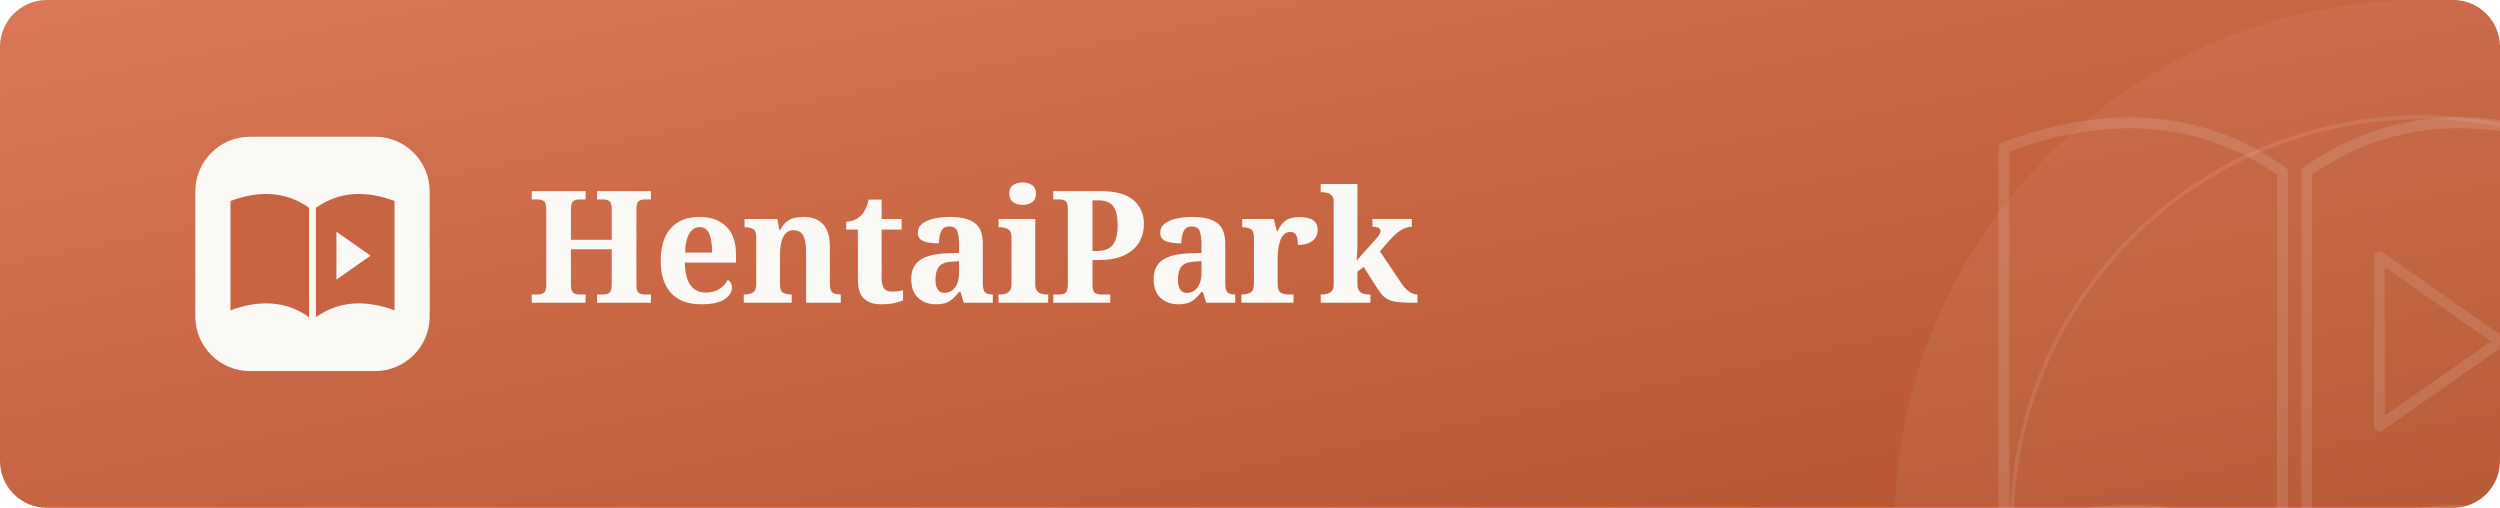
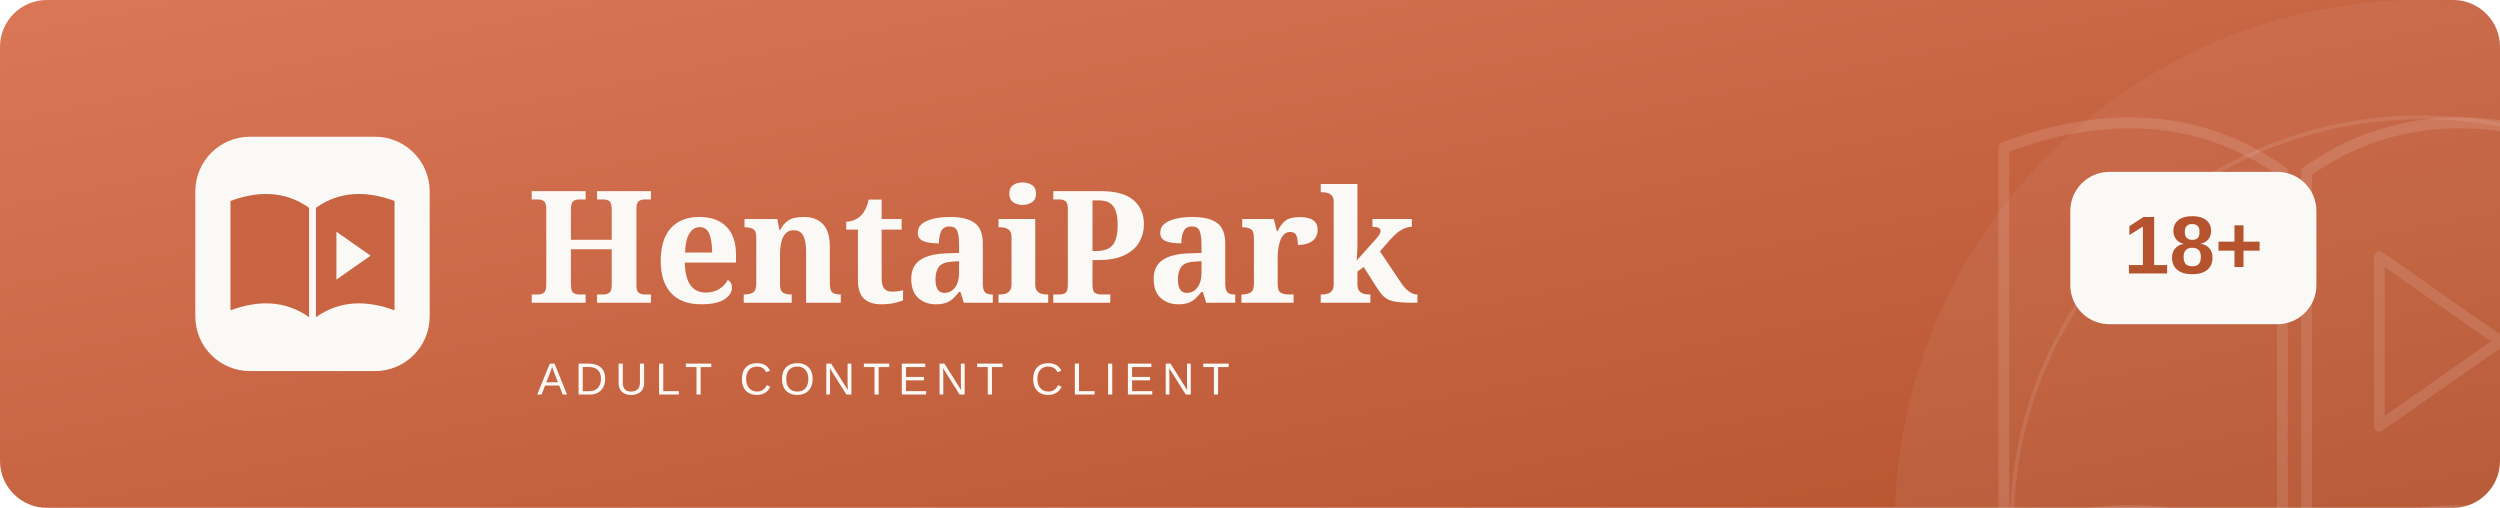
<svg xmlns="http://www.w3.org/2000/svg" width="1280" height="260" viewBox="0 0 1280 260" role="img" aria-labelledby="title">
  <defs>
    <linearGradient id="bg" x1="0" y1="0" x2="1" y2="1">
      <stop offset="0" stop-color="#D97757" />
      <stop offset="1" stop-color="#B5532F" />
    </linearGradient>
    <clipPath id="card">
      <rect width="1280" height="260" rx="24" />
    </clipPath>
  </defs>
  <g clip-path="url(#card)">
    <rect width="1280" height="260" fill="url(#bg)" />
    <circle cx="1240" cy="270" r="270" fill="#FAF9F6" opacity="0.05" />
    <circle cx="1240" cy="270" r="210" fill="none" stroke="#FAF9F6" stroke-width="2" opacity="0.1" />
    <g transform="translate(840 -160) scale(6.2)" fill="none" stroke="#FAF9F6" stroke-opacity="0.12" stroke-width="0.9" stroke-linejoin="round">
      <path d="M30,38 C38,35 46,35 53,40 L53,72 C46,67 38,67 30,70 Z" />
      <path d="M78,38 C70,35 62,35 55,40 L55,72 C62,67 70,67 78,70 Z" />
      <path d="M61,47 L71,54 L61,61 Z" />
    </g>
  </g>
  <rect x="100" y="70" width="120" height="120" rx="28" fill="#FAF9F6" />
  <g transform="translate(65.5 36.4) scale(1.75)">
    <path fill="#C96442" d="M30,38 C38,35 46,35 53,40 L53,72 C46,67 38,67 30,70 Z" />
    <path fill="#C96442" d="M78,38 C70,35 62,35 55,40 L55,72 C62,67 70,67 78,70 Z" />
    <path fill="#FAF9F6" d="M61,47 L71,54 L61,61 Z" />
  </g>
  <text x="270" y="155" fill="#FAF9F6" font-family="Georgia,'Noto Serif','Source Han Serif SC',serif" font-size="80" font-weight="600" letter-spacing="-1">HentaiPark</text>
+   <text x="275" y="202" fill="#FAF9F6" font-family="Arial,sans-serif" font-size="23" letter-spacing="4">ADULT CONTENT CLIENT</text>
+   <rect x="1060" y="88" width="126" height="78" rx="20" fill="#FAF9F6" />
+   <text x="1123" y="140" fill="#B5532F" text-anchor="middle" font-family="Arial,sans-serif" font-size="42" font-weight="700">18+</text>
</svg>
